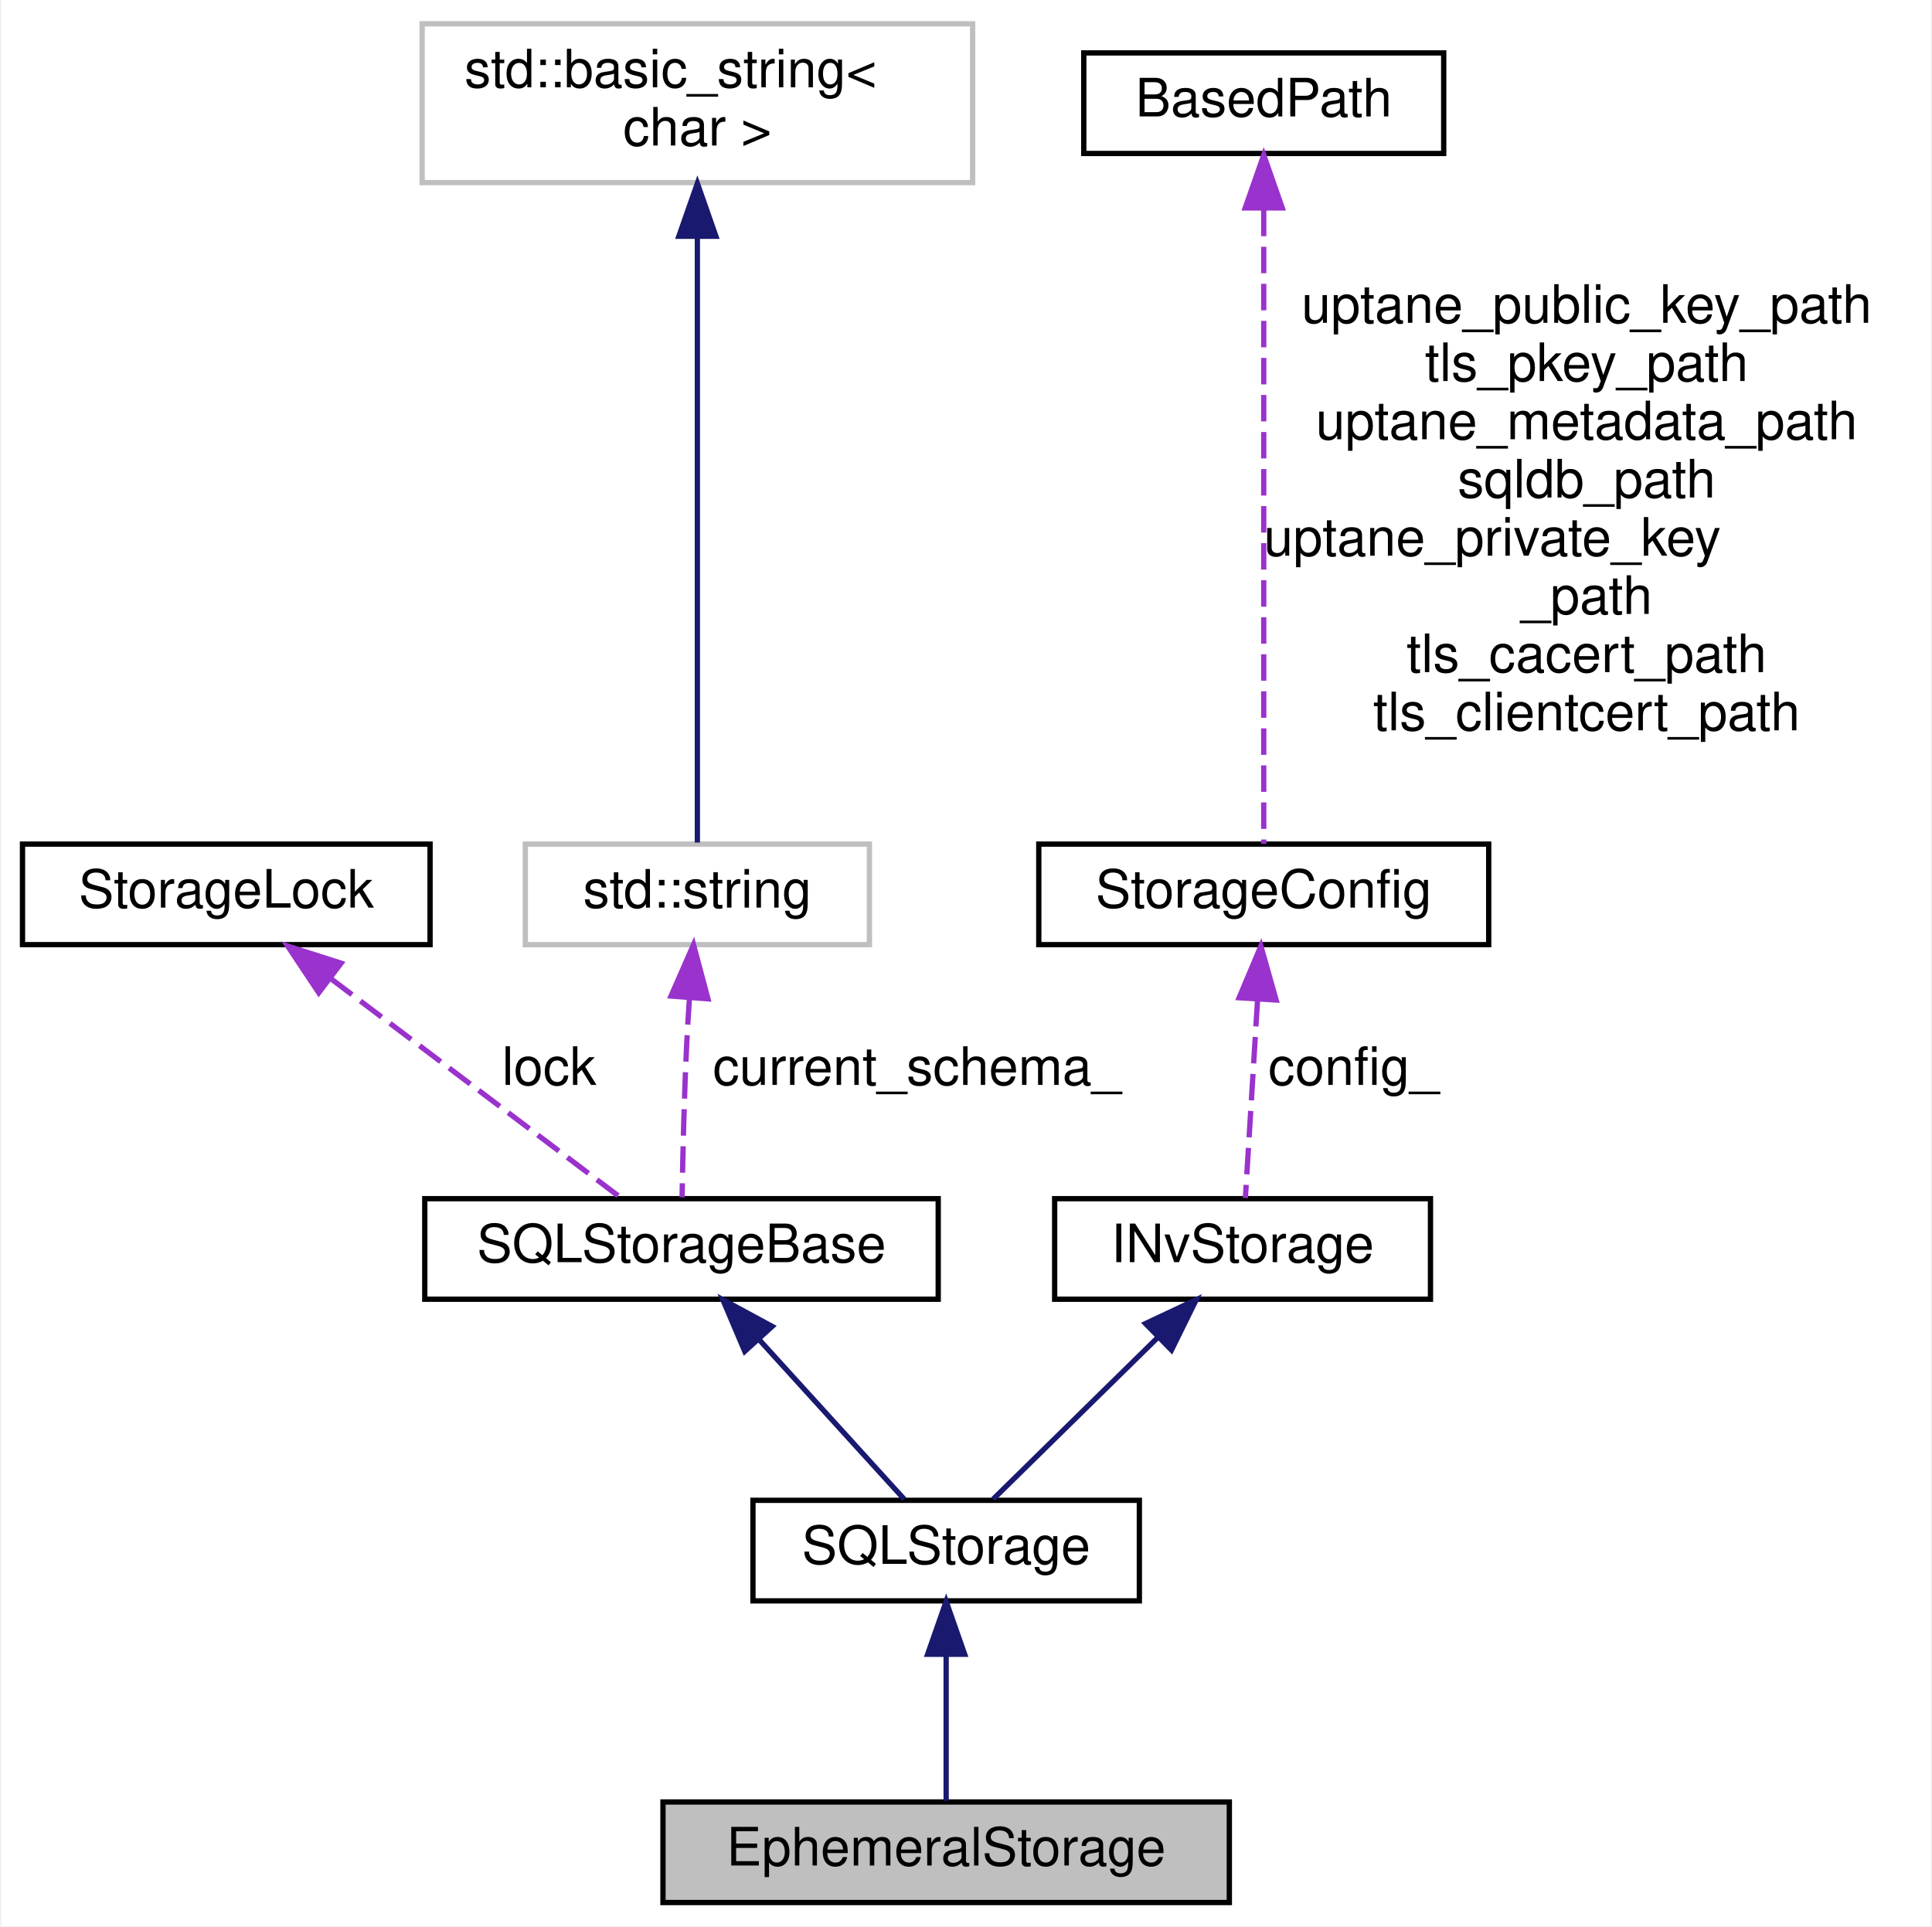
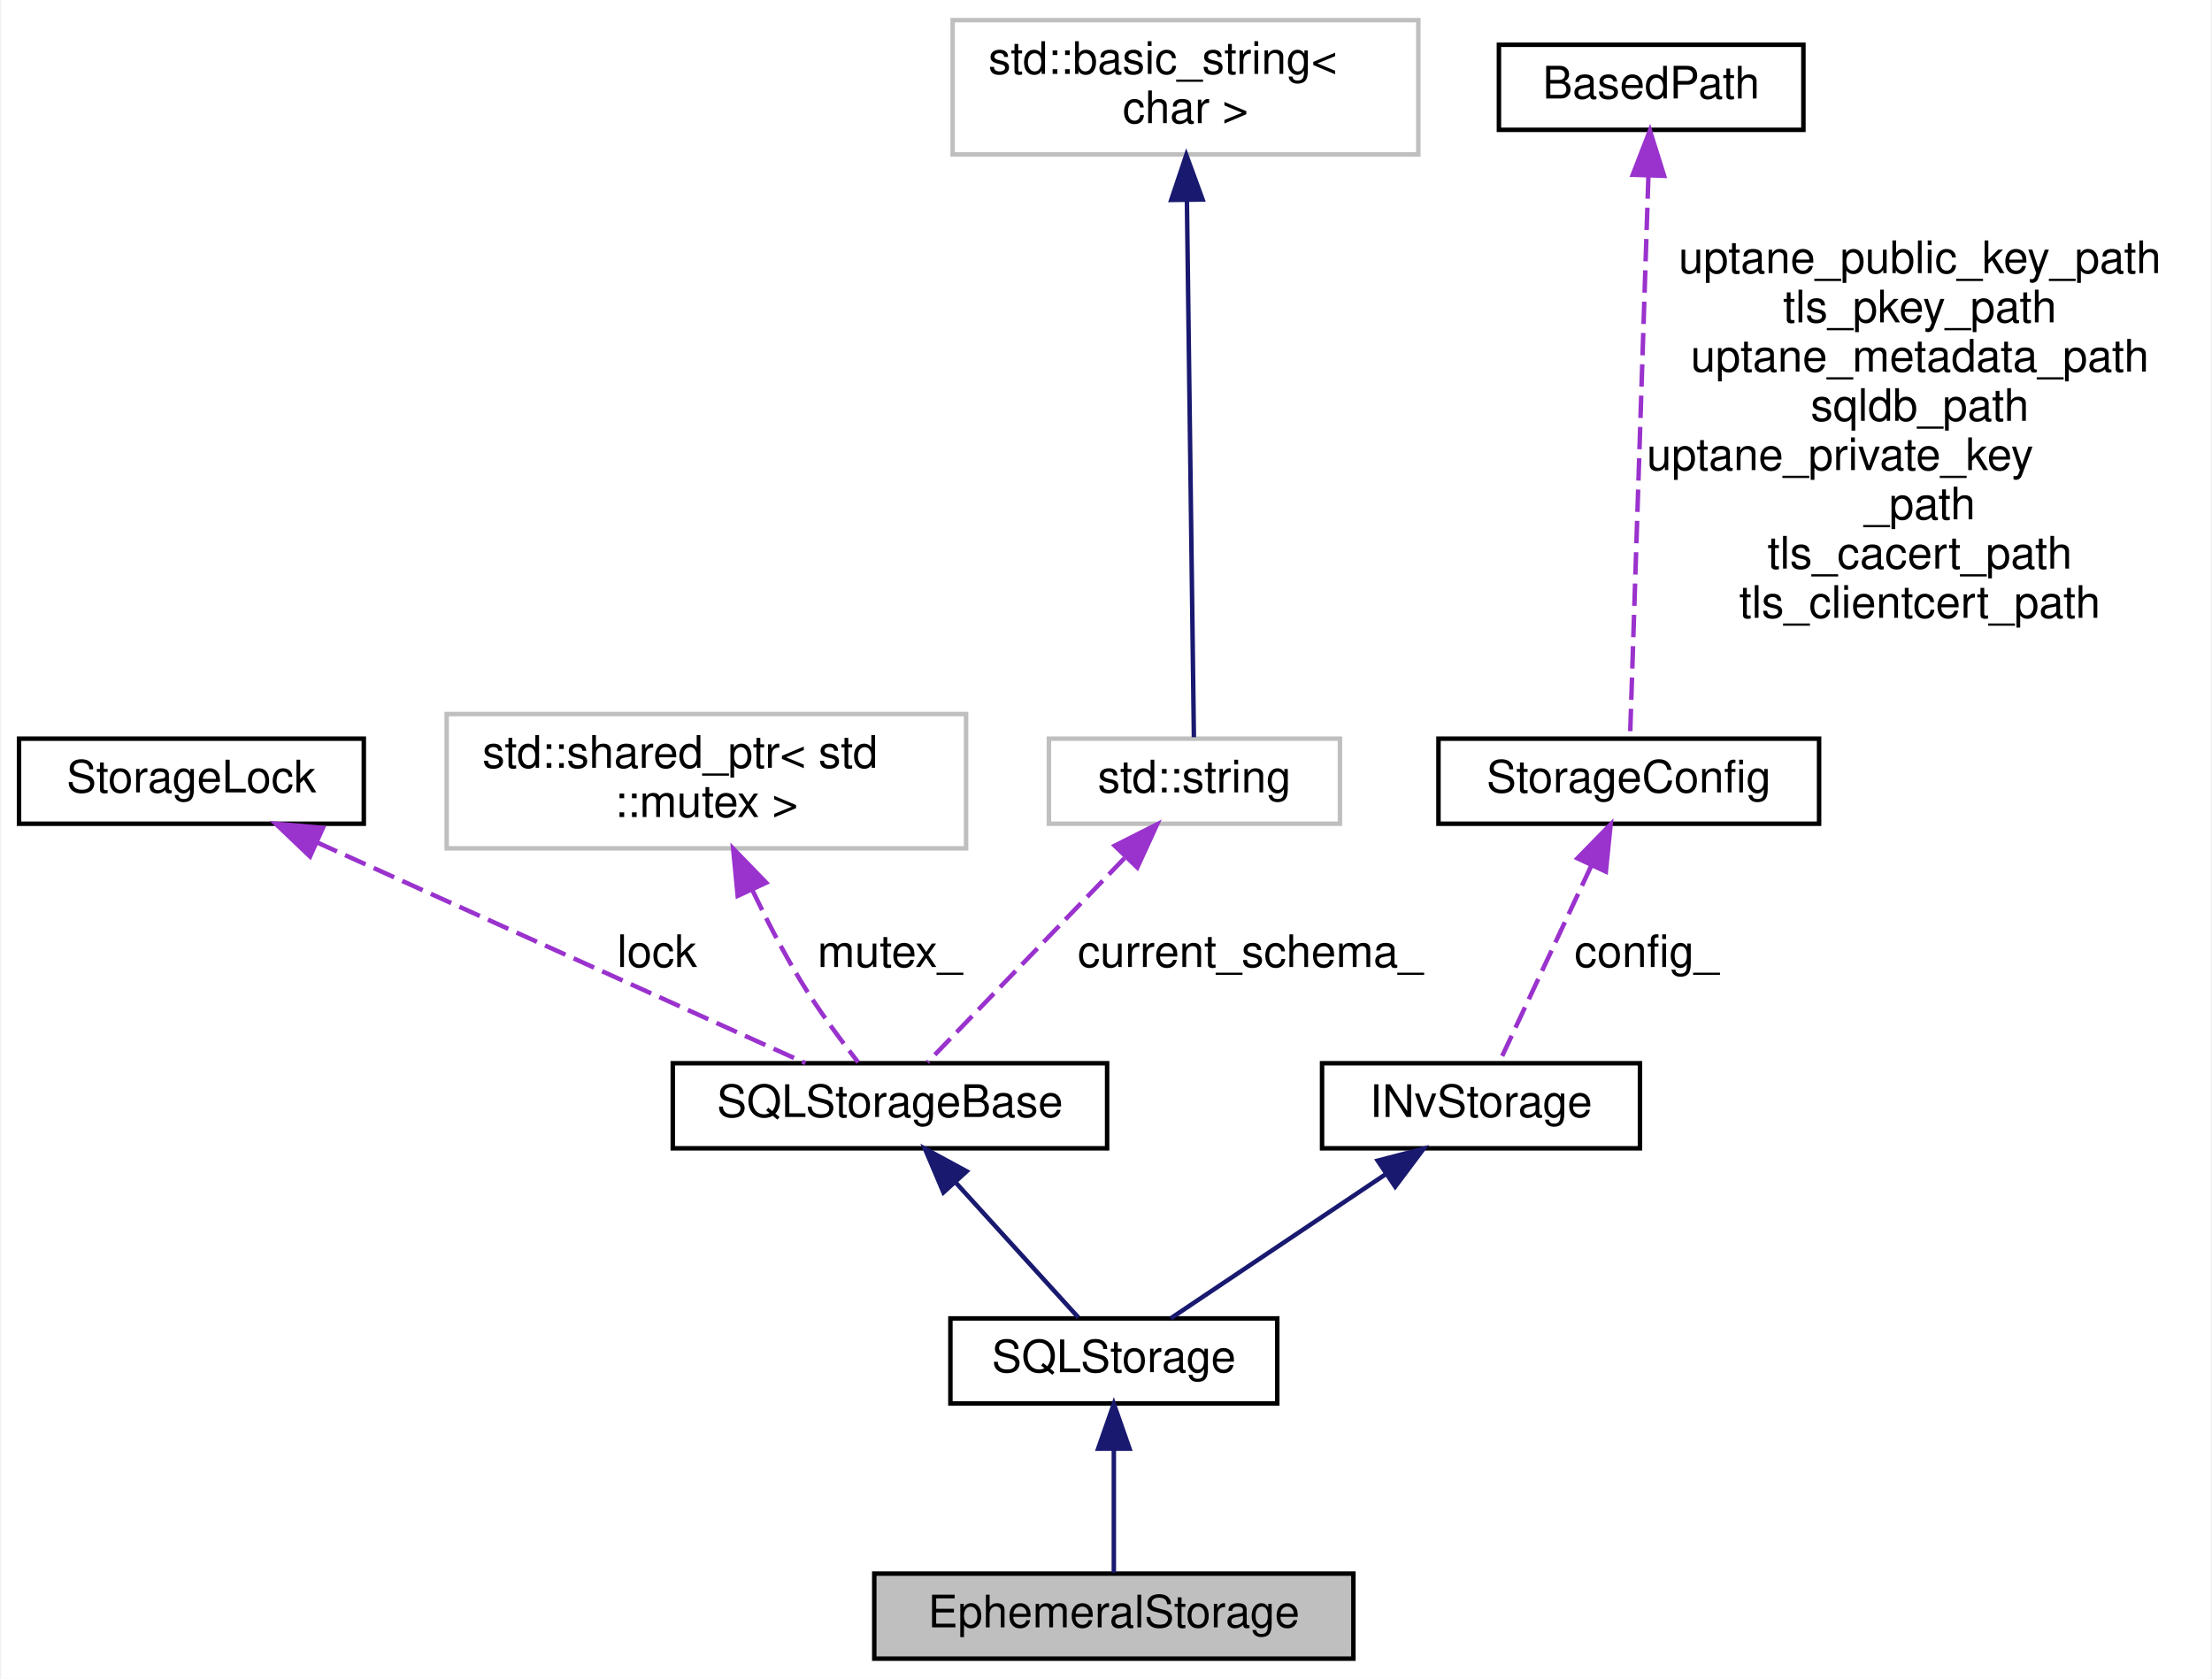
- <svg xmlns="http://www.w3.org/2000/svg" xmlns:xlink="http://www.w3.org/1999/xlink" width="365pt" height="364pt" viewBox="0.00 0.00 364.50 364.00">
-   <g id="graph0" class="graph" transform="scale(1 1) rotate(0) translate(4 360)">
-     <polygon fill="white" stroke="transparent" points="-4,4 -4,-360 360.5,-360 360.5,4 -4,4" />
+ <svg xmlns="http://www.w3.org/2000/svg" xmlns:xlink="http://www.w3.org/1999/xlink" width="494pt" height="375pt" viewBox="0.00 0.00 493.50 375.00">
+   <g id="graph0" class="graph" transform="scale(1 1) rotate(0) translate(4 371)">
+     <polygon fill="white" stroke="transparent" points="-4,4 -4,-371 489.5,-371 489.5,4 -4,4" />
    <g id="node1" class="node">
      <g id="a_node1">
        <a xlink:title=" ">
-           <polygon fill="#bfbfbf" stroke="black" points="121,-0.5 121,-19.5 228,-19.5 228,-0.5 121,-0.5" />
-           <text text-anchor="middle" x="174.5" y="-7.5" font-family="Helvetica,sans-Serif" font-size="10.00">EphemeralStorage</text>
+           <polygon fill="#bfbfbf" stroke="black" points="191,-0.5 191,-19.5 298,-19.5 298,-0.5 191,-0.5" />
+           <text text-anchor="middle" x="244.5" y="-7.5" font-family="Helvetica,sans-Serif" font-size="10.00">EphemeralStorage</text>
        </a>
      </g>
    </g>
    <g id="node2" class="node">
      <g id="a_node2">
        <a xlink:href="class_s_q_l_storage.html" target="_top" xlink:title=" ">
-           <polygon fill="white" stroke="black" points="138,-57.5 138,-76.5 211,-76.5 211,-57.5 138,-57.5" />
-           <text text-anchor="middle" x="174.5" y="-64.5" font-family="Helvetica,sans-Serif" font-size="10.00">SQLStorage</text>
+           <polygon fill="white" stroke="black" points="208,-57.5 208,-76.5 281,-76.5 281,-57.5 208,-57.5" />
+           <text text-anchor="middle" x="244.5" y="-64.5" font-family="Helvetica,sans-Serif" font-size="10.00">SQLStorage</text>
        </a>
      </g>
    </g>
    <g id="edge1" class="edge">
-       <path fill="none" stroke="midnightblue" d="M174.5,-47.12C174.5,-37.82 174.5,-27.06 174.5,-19.71" />
-       <polygon fill="midnightblue" stroke="midnightblue" points="171,-47.41 174.5,-57.41 178,-47.41 171,-47.41" />
+       <path fill="none" stroke="midnightblue" d="M244.5,-47.12C244.5,-37.82 244.5,-27.06 244.5,-19.71" />
+       <polygon fill="midnightblue" stroke="midnightblue" points="241,-47.41 244.5,-57.41 248,-47.41 241,-47.41" />
    </g>
    <g id="node3" class="node">
      <g id="a_node3">
        <a xlink:href="class_s_q_l_storage_base.html" target="_top" xlink:title=" ">
-           <polygon fill="white" stroke="black" points="76,-114.5 76,-133.5 173,-133.5 173,-114.5 76,-114.5" />
-           <text text-anchor="middle" x="124.5" y="-121.5" font-family="Helvetica,sans-Serif" font-size="10.00">SQLStorageBase</text>
+           <polygon fill="white" stroke="black" points="146,-114.5 146,-133.5 243,-133.5 243,-114.5 146,-114.5" />
+           <text text-anchor="middle" x="194.5" y="-121.5" font-family="Helvetica,sans-Serif" font-size="10.00">SQLStorageBase</text>
        </a>
      </g>
    </g>
    <g id="edge2" class="edge">
-       <path fill="none" stroke="midnightblue" d="M139.2,-106.83C148.16,-96.98 159.24,-84.78 166.58,-76.71" />
-       <polygon fill="midnightblue" stroke="midnightblue" points="136.45,-104.65 132.31,-114.41 141.63,-109.36 136.45,-104.65" />
+       <path fill="none" stroke="midnightblue" d="M209.2,-106.83C218.16,-96.98 229.24,-84.78 236.58,-76.71" />
+       <polygon fill="midnightblue" stroke="midnightblue" points="206.45,-104.65 202.31,-114.41 211.63,-109.36 206.45,-104.65" />
    </g>
    <g id="node4" class="node">
      <g id="a_node4">
        <a xlink:href="class_storage_lock.html" target="_top" xlink:title=" ">
-           <polygon fill="white" stroke="black" points="0,-181.5 0,-200.5 77,-200.5 77,-181.5 0,-181.5" />
-           <text text-anchor="middle" x="38.5" y="-188.5" font-family="Helvetica,sans-Serif" font-size="10.00">StorageLock</text>
+           <polygon fill="white" stroke="black" points="0,-187 0,-206 77,-206 77,-187 0,-187" />
+           <text text-anchor="middle" x="38.5" y="-194" font-family="Helvetica,sans-Serif" font-size="10.00">StorageLock</text>
        </a>
      </g>
    </g>
    <g id="edge3" class="edge">
-       <path fill="none" stroke="#9a32cd" stroke-dasharray="5,2" d="M58.26,-175.07C75.23,-162.24 99.12,-144.19 113.09,-133.63" />
-       <polygon fill="#9a32cd" stroke="#9a32cd" points="55.97,-172.41 50.1,-181.23 60.19,-178 55.97,-172.41" />
-       <text text-anchor="middle" x="99.5" y="-155" font-family="Helvetica,sans-Serif" font-size="10.00"> lock</text>
+       <path fill="none" stroke="#9a32cd" stroke-dasharray="5,2" d="M66.45,-182.87C97.98,-168.62 148.41,-145.83 175.62,-133.53" />
+       <polygon fill="#9a32cd" stroke="#9a32cd" points="64.99,-179.69 57.32,-187 67.87,-186.07 64.99,-179.69" />
+       <text text-anchor="middle" x="142.5" y="-155" font-family="Helvetica,sans-Serif" font-size="10.00"> lock</text>
    </g>
    <g id="node5" class="node">
      <g id="a_node5">
-         <a xlink:title="STL class.">
-           <polygon fill="white" stroke="#bfbfbf" points="95,-181.5 95,-200.5 160,-200.5 160,-181.5 95,-181.5" />
-           <text text-anchor="middle" x="127.5" y="-188.5" font-family="Helvetica,sans-Serif" font-size="10.00">std::string</text>
+         <a xlink:title=" ">
+           <polygon fill="white" stroke="#bfbfbf" points="95.5,-181.5 95.5,-211.5 211.5,-211.5 211.5,-181.5 95.5,-181.5" />
+           <text text-anchor="start" x="103.5" y="-199.5" font-family="Helvetica,sans-Serif" font-size="10.00">std::shared_ptr&lt; std</text>
+           <text text-anchor="middle" x="153.5" y="-188.5" font-family="Helvetica,sans-Serif" font-size="10.00">::mutex &gt;</text>
        </a>
      </g>
    </g>
    <g id="edge4" class="edge">
-       <path fill="none" stroke="#9a32cd" stroke-dasharray="5,2" d="M126,-171.38C125.81,-168.57 125.64,-165.71 125.5,-163 125,-152.98 124.74,-141.46 124.61,-133.76" />
-       <polygon fill="#9a32cd" stroke="#9a32cd" points="122.52,-171.79 126.77,-181.49 129.5,-171.26 122.52,-171.79" />
-       <text text-anchor="middle" x="169" y="-155" font-family="Helvetica,sans-Serif" font-size="10.00"> current_schema_</text>
+       <path fill="none" stroke="#9a32cd" stroke-dasharray="5,2" d="M163.76,-172.2C166.95,-165.54 170.65,-158.37 174.5,-152 178.36,-145.61 183.36,-138.86 187.4,-133.71" />
+       <polygon fill="#9a32cd" stroke="#9a32cd" points="160.5,-170.89 159.48,-181.44 166.86,-173.83 160.5,-170.89" />
+       <text text-anchor="middle" x="194.5" y="-155" font-family="Helvetica,sans-Serif" font-size="10.00"> mutex_</text>
    </g>
    <g id="node6" class="node">
      <g id="a_node6">
        <a xlink:title="STL class.">
-           <polygon fill="white" stroke="#bfbfbf" points="75.5,-325.5 75.5,-355.5 179.5,-355.5 179.5,-325.5 75.5,-325.5" />
-           <text text-anchor="start" x="83.5" y="-343.5" font-family="Helvetica,sans-Serif" font-size="10.00">std::basic_string&lt;</text>
-           <text text-anchor="middle" x="127.5" y="-332.5" font-family="Helvetica,sans-Serif" font-size="10.00"> char &gt;</text>
+           <polygon fill="white" stroke="#bfbfbf" points="230,-187 230,-206 295,-206 295,-187 230,-187" />
+           <text text-anchor="middle" x="262.5" y="-194" font-family="Helvetica,sans-Serif" font-size="10.00">std::string</text>
        </a>
      </g>
    </g>
    <g id="edge5" class="edge">
-       <path fill="none" stroke="midnightblue" d="M127.5,-315.04C127.5,-281.5 127.5,-222.9 127.5,-200.79" />
-       <polygon fill="midnightblue" stroke="midnightblue" points="124,-315.36 127.5,-325.36 131,-315.36 124,-315.36" />
+       <path fill="none" stroke="#9a32cd" stroke-dasharray="5,2" d="M246.87,-179.3C233.19,-165.12 213.85,-145.06 202.91,-133.72" />
+       <polygon fill="#9a32cd" stroke="#9a32cd" points="244.7,-182.09 254.16,-186.86 249.74,-177.23 244.7,-182.09" />
+       <text text-anchor="middle" x="275" y="-155" font-family="Helvetica,sans-Serif" font-size="10.00"> current_schema_</text>
    </g>
    <g id="node7" class="node">
      <g id="a_node7">
-         <a xlink:href="class_i_nv_storage.html" target="_top" xlink:title=" ">
-           <polygon fill="white" stroke="black" points="195,-114.5 195,-133.5 266,-133.5 266,-114.5 195,-114.5" />
-           <text text-anchor="middle" x="230.5" y="-121.5" font-family="Helvetica,sans-Serif" font-size="10.00">INvStorage</text>
+         <a xlink:title="STL class.">
+           <polygon fill="white" stroke="#bfbfbf" points="208.5,-336.5 208.5,-366.5 312.5,-366.5 312.5,-336.5 208.5,-336.5" />
+           <text text-anchor="start" x="216.5" y="-354.5" font-family="Helvetica,sans-Serif" font-size="10.00">std::basic_string&lt;</text>
+           <text text-anchor="middle" x="260.5" y="-343.5" font-family="Helvetica,sans-Serif" font-size="10.00"> char &gt;</text>
        </a>
      </g>
    </g>
    <g id="edge6" class="edge">
-       <path fill="none" stroke="midnightblue" d="M214.33,-107.12C204.26,-97.22 191.67,-84.86 183.37,-76.71" />
-       <polygon fill="midnightblue" stroke="midnightblue" points="212.16,-109.9 221.75,-114.41 217.07,-104.9 212.16,-109.9" />
+       <path fill="none" stroke="midnightblue" d="M260.82,-326.15C261.27,-291.4 262.08,-229.28 262.38,-206.33" />
+       <polygon fill="midnightblue" stroke="midnightblue" points="257.32,-326.34 260.68,-336.38 264.32,-326.43 257.32,-326.34" />
    </g>
    <g id="node8" class="node">
      <g id="a_node8">
-         <a xlink:href="struct_storage_config.html" target="_top" xlink:title=" ">
-           <polygon fill="white" stroke="black" points="192,-181.5 192,-200.5 277,-200.5 277,-181.5 192,-181.5" />
-           <text text-anchor="middle" x="234.5" y="-188.5" font-family="Helvetica,sans-Serif" font-size="10.00">StorageConfig</text>
+         <a xlink:href="class_i_nv_storage.html" target="_top" xlink:title=" ">
+           <polygon fill="white" stroke="black" points="291,-114.5 291,-133.5 362,-133.5 362,-114.5 291,-114.5" />
+           <text text-anchor="middle" x="326.5" y="-121.5" font-family="Helvetica,sans-Serif" font-size="10.00">INvStorage</text>
        </a>
      </g>
    </g>
    <g id="edge7" class="edge">
-       <path fill="none" stroke="#9a32cd" stroke-dasharray="5,2" d="M233.33,-171.04C232.57,-158.67 231.62,-143.12 231.03,-133.63" />
-       <polygon fill="#9a32cd" stroke="#9a32cd" points="229.85,-171.47 233.96,-181.23 236.84,-171.04 229.85,-171.47" />
-       <text text-anchor="middle" x="251.5" y="-155" font-family="Helvetica,sans-Serif" font-size="10.00"> config_</text>
+       <path fill="none" stroke="midnightblue" d="M305.37,-108.82C290.13,-98.61 270.07,-85.15 257.22,-76.53" />
+       <polygon fill="midnightblue" stroke="midnightblue" points="303.43,-111.74 313.69,-114.41 307.33,-105.93 303.43,-111.74" />
    </g>
    <g id="node9" class="node">
      <g id="a_node9">
-         <a xlink:href="class_based_path.html" target="_top" xlink:title=" ">
-           <polygon fill="white" stroke="black" points="200.5,-331 200.5,-350 268.5,-350 268.5,-331 200.5,-331" />
-           <text text-anchor="middle" x="234.5" y="-338" font-family="Helvetica,sans-Serif" font-size="10.00">BasedPath</text>
+         <a xlink:href="struct_storage_config.html" target="_top" xlink:title=" ">
+           <polygon fill="white" stroke="black" points="317,-187 317,-206 402,-206 402,-187 317,-187" />
+           <text text-anchor="middle" x="359.5" y="-194" font-family="Helvetica,sans-Serif" font-size="10.00">StorageConfig</text>
        </a>
      </g>
    </g>
    <g id="edge8" class="edge">
-       <path fill="none" stroke="#9a32cd" stroke-dasharray="5,2" d="M234.5,-320.37C234.5,-288 234.5,-223.7 234.5,-200.55" />
-       <polygon fill="#9a32cd" stroke="#9a32cd" points="231,-320.71 234.5,-330.71 238,-320.71 231,-320.71" />
-       <text text-anchor="middle" x="295.5" y="-299" font-family="Helvetica,sans-Serif" font-size="10.00"> uptane_public_key_path</text>
-       <text text-anchor="middle" x="295.5" y="-288" font-family="Helvetica,sans-Serif" font-size="10.00">tls_pkey_path</text>
-       <text text-anchor="middle" x="295.5" y="-277" font-family="Helvetica,sans-Serif" font-size="10.00">uptane_metadata_path</text>
-       <text text-anchor="middle" x="295.5" y="-266" font-family="Helvetica,sans-Serif" font-size="10.00">sqldb_path</text>
-       <text text-anchor="start" x="234.5" y="-255" font-family="Helvetica,sans-Serif" font-size="10.00">uptane_private_key</text>
-       <text text-anchor="middle" x="295.5" y="-244" font-family="Helvetica,sans-Serif" font-size="10.00">_path</text>
-       <text text-anchor="middle" x="295.5" y="-233" font-family="Helvetica,sans-Serif" font-size="10.00">tls_cacert_path</text>
-       <text text-anchor="middle" x="295.5" y="-222" font-family="Helvetica,sans-Serif" font-size="10.00">tls_clientcert_path</text>
+       <path fill="none" stroke="#9a32cd" stroke-dasharray="5,2" d="M351.16,-177.68C344.58,-163.63 335.69,-144.64 330.58,-133.72" />
+       <polygon fill="#9a32cd" stroke="#9a32cd" points="348.04,-179.28 355.45,-186.86 354.38,-176.31 348.04,-179.28" />
+       <text text-anchor="middle" x="363.5" y="-155" font-family="Helvetica,sans-Serif" font-size="10.00"> config_</text>
+     </g>
+     <g id="node10" class="node">
+       <g id="a_node10">
+         <a xlink:href="class_based_path.html" target="_top" xlink:title=" ">
+           <polygon fill="white" stroke="black" points="330.5,-342 330.5,-361 398.5,-361 398.5,-342 330.5,-342" />
+           <text text-anchor="middle" x="364.5" y="-349" font-family="Helvetica,sans-Serif" font-size="10.00">BasedPath</text>
+         </a>
+       </g>
+     </g>
+     <g id="edge9" class="edge">
+       <path fill="none" stroke="#9a32cd" stroke-dasharray="5,2" d="M363.88,-331.61C362.79,-298.22 360.56,-230.04 359.78,-206.07" />
+       <polygon fill="#9a32cd" stroke="#9a32cd" points="360.39,-331.96 364.22,-341.84 367.39,-331.73 360.39,-331.96" />
+       <text text-anchor="middle" x="424.5" y="-310" font-family="Helvetica,sans-Serif" font-size="10.00"> uptane_public_key_path</text>
+       <text text-anchor="middle" x="424.5" y="-299" font-family="Helvetica,sans-Serif" font-size="10.00">tls_pkey_path</text>
+       <text text-anchor="middle" x="424.5" y="-288" font-family="Helvetica,sans-Serif" font-size="10.00">uptane_metadata_path</text>
+       <text text-anchor="middle" x="424.5" y="-277" font-family="Helvetica,sans-Serif" font-size="10.00">sqldb_path</text>
+       <text text-anchor="start" x="363.5" y="-266" font-family="Helvetica,sans-Serif" font-size="10.00">uptane_private_key</text>
+       <text text-anchor="middle" x="424.5" y="-255" font-family="Helvetica,sans-Serif" font-size="10.00">_path</text>
+       <text text-anchor="middle" x="424.5" y="-244" font-family="Helvetica,sans-Serif" font-size="10.00">tls_cacert_path</text>
+       <text text-anchor="middle" x="424.5" y="-233" font-family="Helvetica,sans-Serif" font-size="10.00">tls_clientcert_path</text>
    </g>
  </g>
</svg>
